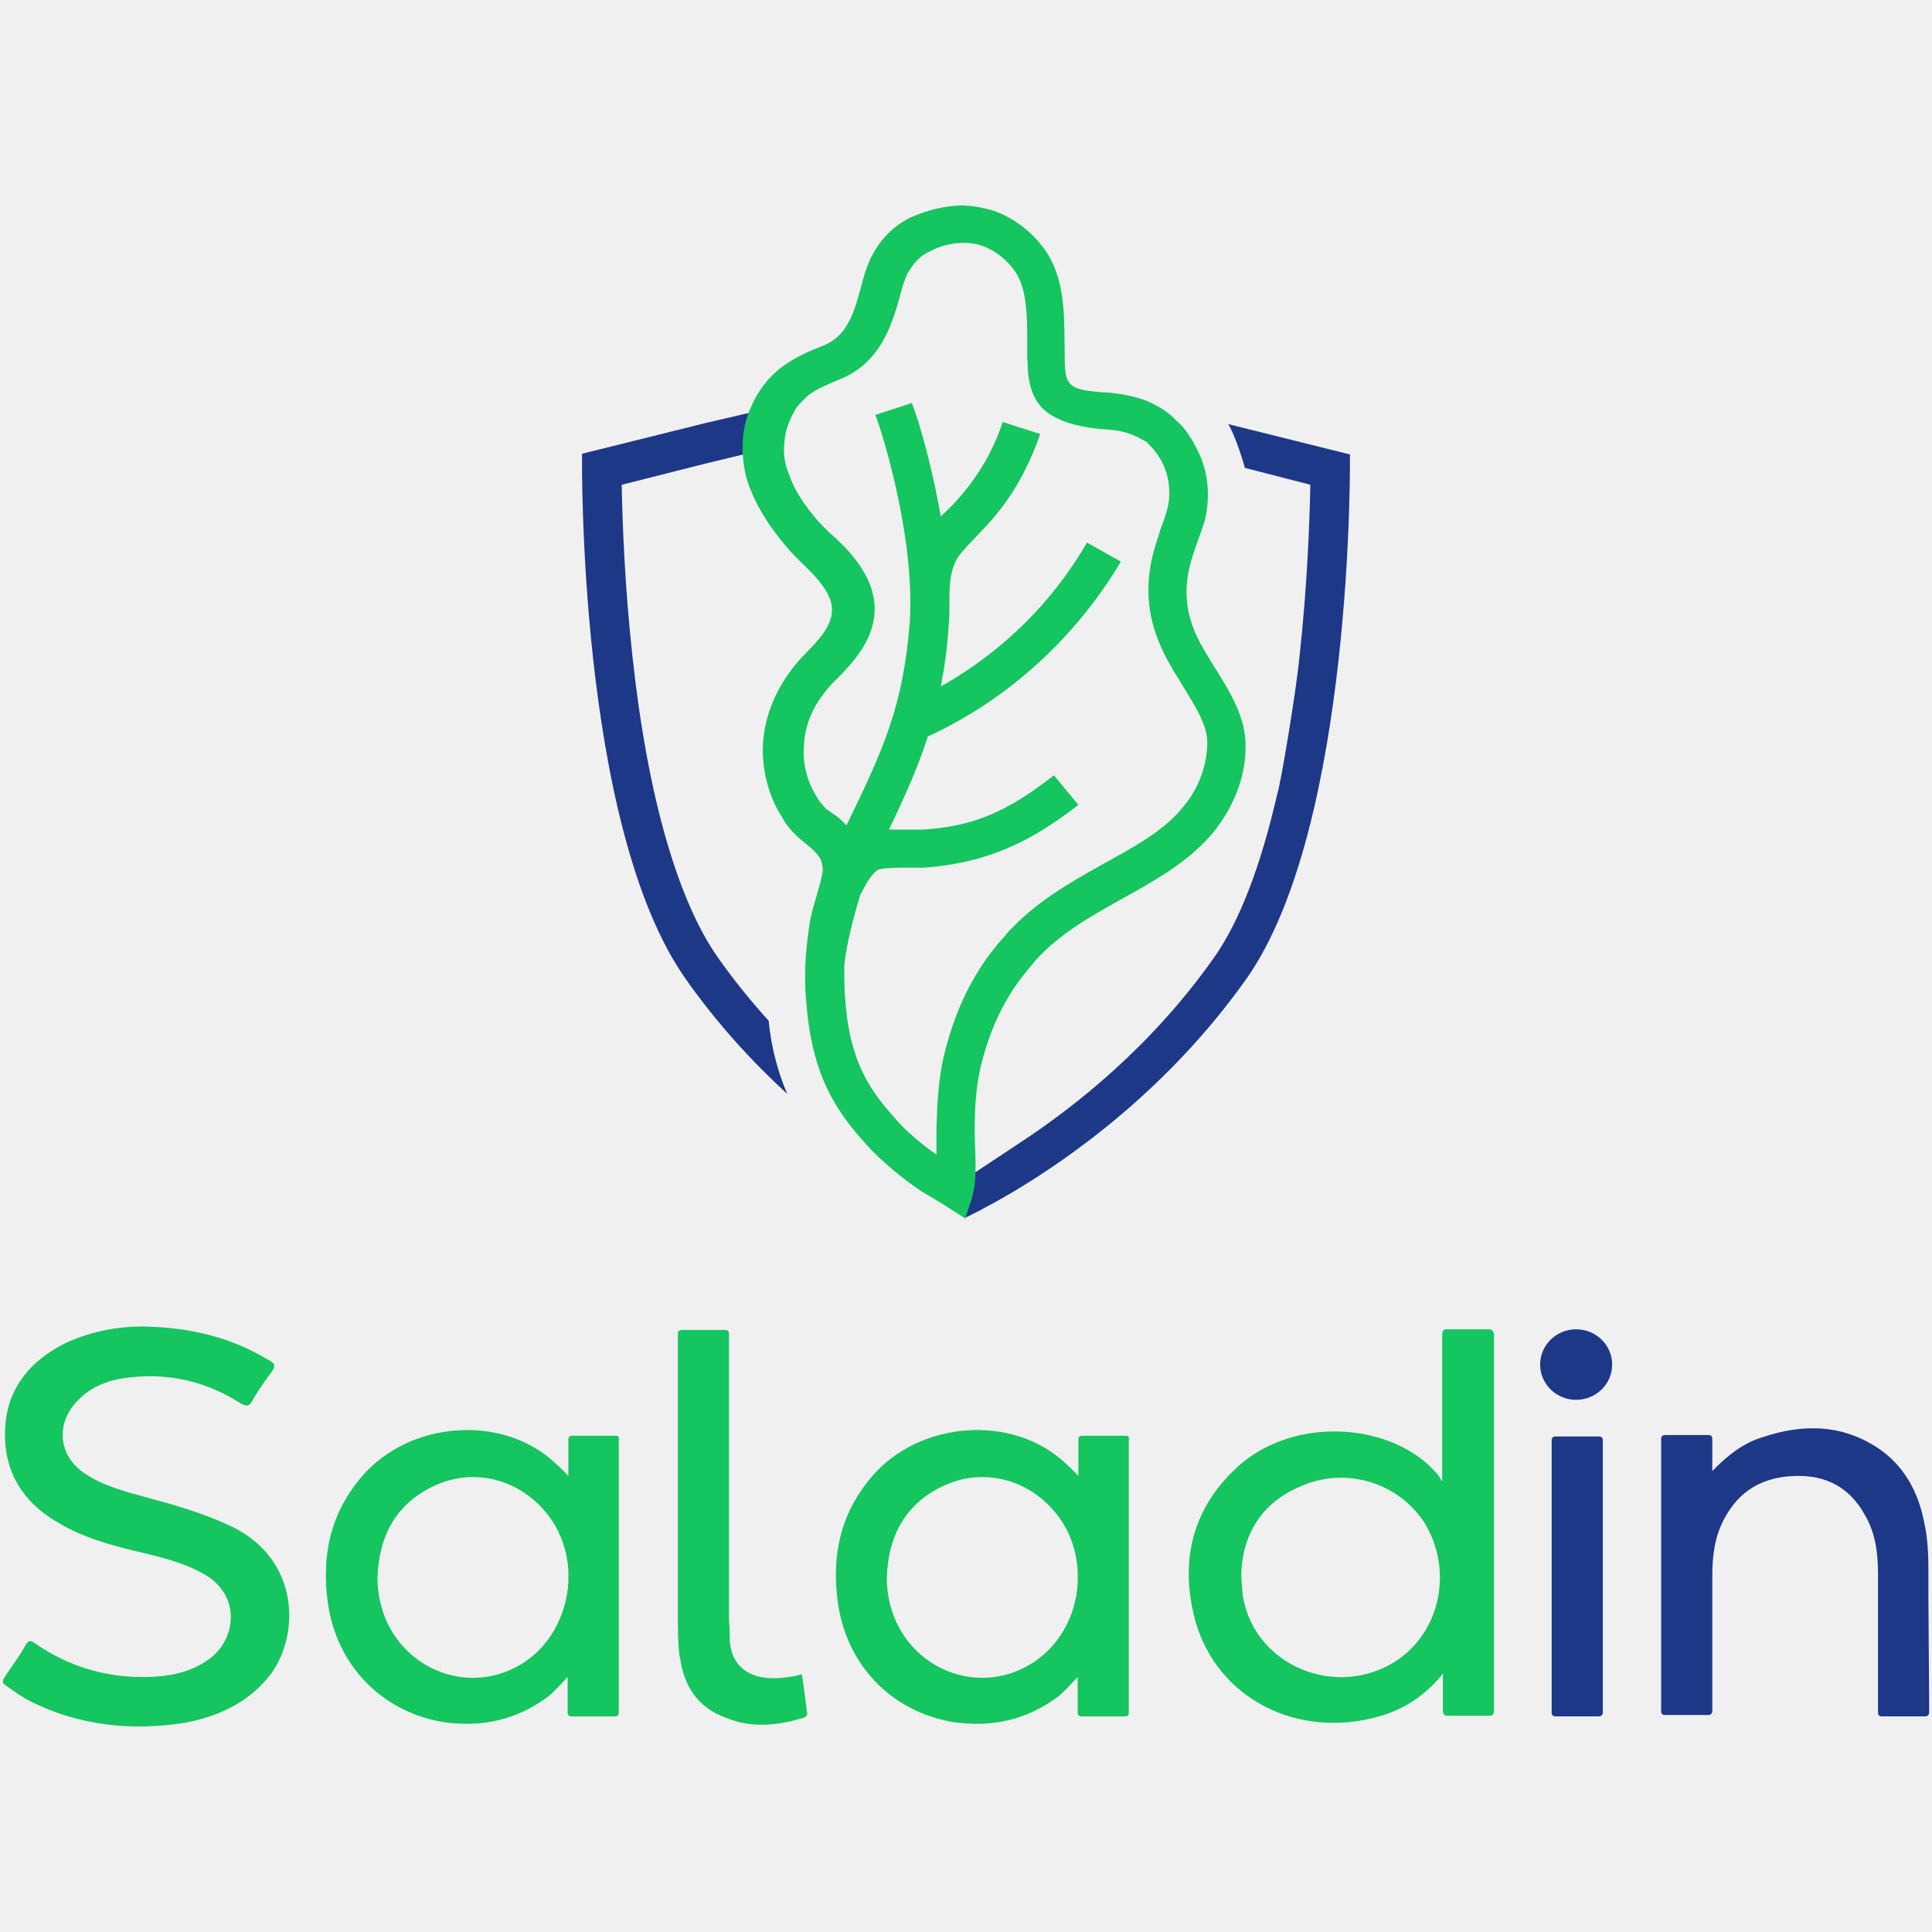
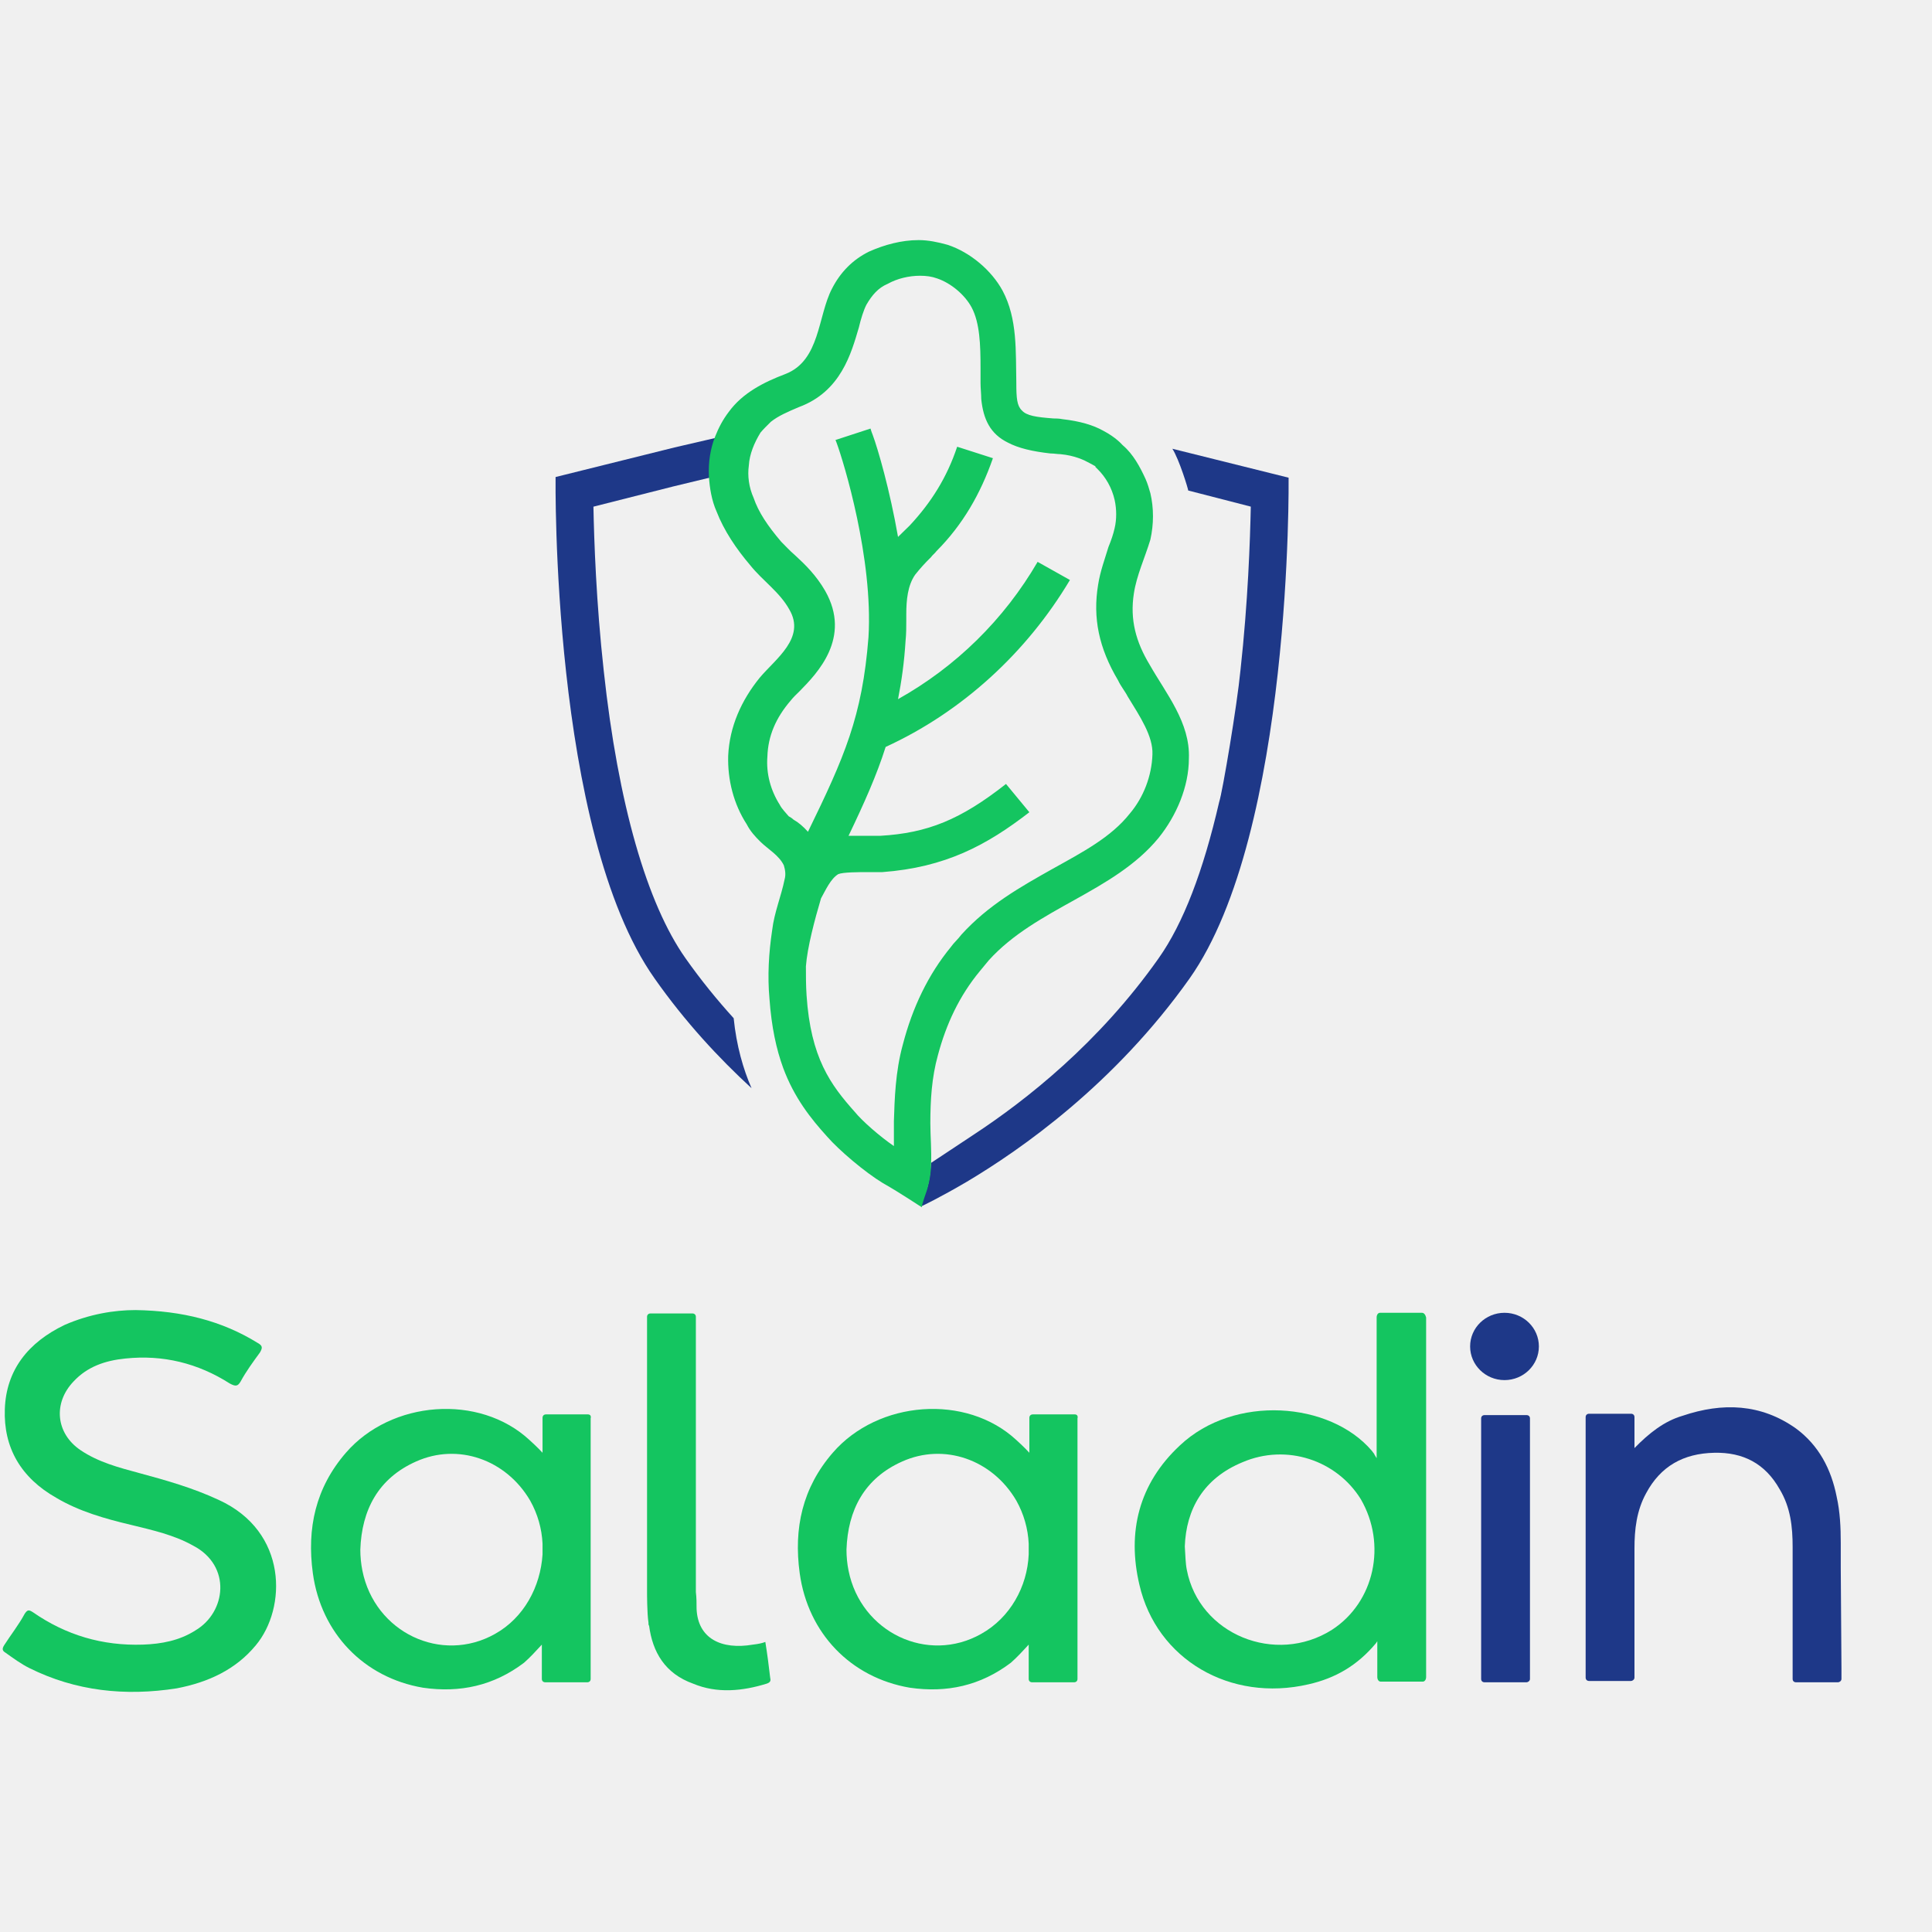
- <svg xmlns="http://www.w3.org/2000/svg" width="58" height="58" viewBox="10 10 42 32" fill="none">
+ <svg xmlns="http://www.w3.org/2000/svg" width="58" height="58" viewBox="10 10 44 32" fill="none">
  <path d="M37.922 21.502C37.875 21.762 37.812 22.023 37.765 22.253C37.843 22.008 37.891 21.762 37.922 21.502Z" fill="white" />
  <path d="M39.347 14.879L36.7 14.22C36.857 14.465 37.061 15.14 37.061 15.171L38.486 15.538C38.47 16.305 38.423 17.7 38.251 19.263C38.172 20.076 37.844 22.023 37.765 22.268C37.405 23.831 36.951 25.027 36.387 25.824C35.025 27.756 33.365 29.059 32.175 29.841L31.204 30.484C31.188 30.668 31.172 30.852 31.125 31.021C31.11 31.067 30.953 31.45 31 31.465C31 31.465 31.392 31.282 32.018 30.914C33.255 30.178 35.385 28.691 37.092 26.284C39.441 22.958 39.347 14.879 39.347 14.879Z" fill="#1E3888" />
  <path d="M26.709 27.189C26.333 26.775 25.958 26.315 25.613 25.825C24.736 24.583 24.078 22.314 23.75 19.279C23.577 17.715 23.53 16.305 23.515 15.539L25.331 15.079L26.412 14.818C26.396 14.511 26.443 14.22 26.553 13.914L25.363 14.19L22.653 14.864C22.653 14.864 22.544 22.942 24.908 26.284C25.597 27.265 26.365 28.093 27.116 28.783C26.928 28.354 26.772 27.817 26.709 27.189Z" fill="#1E3888" />
  <path d="M36.184 19.141C35.87 18.62 35.73 18.114 35.823 17.516C35.886 17.102 36.074 16.703 36.199 16.29C36.278 15.937 36.278 15.569 36.199 15.232C36.168 15.125 36.137 15.017 36.09 14.91C35.964 14.634 35.808 14.343 35.573 14.143C35.573 14.143 35.573 14.143 35.557 14.128C35.557 14.128 35.416 13.96 35.119 13.806C34.9 13.684 34.602 13.592 34.195 13.546C34.117 13.53 34.038 13.53 33.991 13.53C33.6 13.5 33.38 13.469 33.271 13.346C33.161 13.239 33.146 13.07 33.146 12.718C33.13 12.013 33.177 11.262 32.832 10.618C32.582 10.158 32.096 9.744 31.579 9.575C31.36 9.514 31.141 9.468 30.922 9.468C30.53 9.468 30.139 9.575 29.794 9.729C29.418 9.913 29.137 10.204 28.949 10.572C28.62 11.2 28.682 12.212 27.884 12.519C27.398 12.703 26.913 12.948 26.6 13.377C26.459 13.561 26.365 13.745 26.286 13.944C26.177 14.22 26.13 14.527 26.145 14.849C26.161 15.109 26.208 15.4 26.318 15.646C26.49 16.09 26.772 16.504 27.085 16.872C27.367 17.225 27.759 17.485 27.978 17.884C28.354 18.528 27.665 19.003 27.304 19.432C26.881 19.953 26.615 20.551 26.584 21.21C26.568 21.762 26.709 22.314 27.007 22.774C27.085 22.927 27.195 23.05 27.32 23.172C27.492 23.341 27.743 23.479 27.852 23.709C27.884 23.816 27.899 23.924 27.868 24.031C27.79 24.414 27.633 24.782 27.586 25.181C27.508 25.702 27.477 26.223 27.524 26.744C27.57 27.388 27.68 27.894 27.837 28.323C28.087 28.998 28.463 29.473 28.839 29.887C29.105 30.193 29.7 30.699 30.108 30.945C30.515 31.174 30.985 31.496 31 31.496C30.969 31.481 31.125 31.082 31.125 31.052C31.172 30.883 31.204 30.699 31.204 30.515C31.219 30.193 31.188 29.887 31.188 29.58C31.188 29.059 31.219 28.538 31.36 28.032C31.548 27.327 31.846 26.683 32.316 26.116C32.378 26.039 32.456 25.947 32.519 25.87C33.6 24.675 35.369 24.322 36.387 23.081C36.794 22.575 37.076 21.916 37.076 21.272C37.108 20.459 36.559 19.8 36.184 19.141ZM35.73 22.529C35.307 23.065 34.665 23.402 33.975 23.786C33.239 24.2 32.504 24.613 31.893 25.288C31.814 25.395 31.721 25.472 31.658 25.564C31.141 26.192 30.781 26.944 30.562 27.787C30.389 28.415 30.374 29.044 30.358 29.534C30.358 29.672 30.358 29.81 30.358 29.948C30.358 29.994 30.358 30.055 30.358 30.101C30.045 29.887 29.638 29.534 29.465 29.32C28.917 28.706 28.463 28.093 28.369 26.668C28.354 26.438 28.354 26.223 28.354 26.008C28.385 25.579 28.557 24.935 28.698 24.46C28.808 24.261 28.917 24.016 29.09 23.908C29.199 23.862 29.559 23.862 29.747 23.862C29.873 23.862 29.982 23.862 30.092 23.862C31.533 23.755 32.472 23.249 33.443 22.498L32.911 21.854C31.877 22.667 31.125 22.973 30.045 23.035C29.982 23.035 29.873 23.035 29.779 23.035C29.622 23.035 29.465 23.035 29.325 23.035C29.685 22.283 29.966 21.655 30.17 21.011C31.908 20.214 33.38 18.865 34.367 17.209L33.631 16.796C32.864 18.114 31.767 19.187 30.452 19.923C30.53 19.524 30.593 19.095 30.624 18.589C30.64 18.436 30.64 18.282 30.64 18.145C30.64 18.129 30.64 18.114 30.64 18.114C30.64 18.083 30.64 18.037 30.64 17.991C30.64 17.669 30.671 17.332 30.843 17.087C30.953 16.949 31.063 16.826 31.204 16.688C31.235 16.642 31.282 16.611 31.329 16.55C31.924 15.952 32.331 15.247 32.613 14.435L31.799 14.174C31.564 14.879 31.204 15.447 30.718 15.968C30.687 15.998 30.64 16.044 30.593 16.09C30.546 16.136 30.515 16.167 30.452 16.228C30.264 15.155 29.998 14.236 29.873 13.898C29.841 13.822 29.826 13.76 29.826 13.76L29.027 14.021C29.027 14.021 29.043 14.052 29.058 14.098C29.215 14.527 29.888 16.719 29.779 18.512C29.638 20.321 29.23 21.241 28.401 22.943C28.291 22.82 28.181 22.728 28.072 22.667C28.04 22.636 27.993 22.605 27.962 22.59C27.899 22.513 27.805 22.421 27.759 22.329C27.555 22.008 27.445 21.624 27.477 21.226C27.492 20.766 27.665 20.352 28.009 19.953C28.056 19.892 28.134 19.815 28.213 19.739C28.604 19.34 29.403 18.528 28.792 17.455C28.588 17.102 28.338 16.857 28.103 16.642C27.978 16.535 27.884 16.428 27.79 16.336C27.477 15.968 27.273 15.661 27.163 15.339C27.054 15.094 27.022 14.833 27.054 14.603C27.069 14.343 27.179 14.082 27.32 13.852C27.383 13.776 27.477 13.684 27.555 13.607C27.727 13.469 27.946 13.377 28.197 13.27C29.152 12.917 29.387 12.043 29.559 11.461C29.606 11.262 29.669 11.062 29.732 10.94C29.857 10.725 29.998 10.556 30.217 10.464C30.436 10.342 30.703 10.28 30.953 10.28C31.094 10.28 31.219 10.296 31.345 10.342C31.658 10.449 31.971 10.71 32.128 11.001C32.316 11.354 32.331 11.86 32.331 12.381C32.331 12.503 32.331 12.595 32.331 12.718C32.331 12.856 32.347 12.963 32.347 13.086C32.394 13.546 32.55 13.883 32.958 14.082C33.193 14.205 33.506 14.281 33.929 14.328C33.929 14.328 33.929 14.328 33.944 14.328C34.007 14.328 34.085 14.343 34.148 14.343C34.477 14.373 34.696 14.481 34.806 14.542C34.868 14.573 34.915 14.603 34.947 14.619V14.634L34.993 14.68C35.181 14.864 35.322 15.109 35.385 15.385C35.432 15.6 35.432 15.83 35.385 16.029C35.354 16.167 35.307 16.305 35.244 16.458C35.166 16.719 35.056 17.01 35.009 17.317C34.884 18.068 35.025 18.758 35.463 19.494C35.526 19.631 35.62 19.739 35.682 19.861C35.964 20.321 36.262 20.766 36.246 21.18C36.231 21.67 36.043 22.161 35.73 22.529Z" fill="#14C560" />
  <path d="M13.085 33.836C14.15 33.852 15.058 34.082 15.873 34.587C15.982 34.649 15.982 34.695 15.92 34.802C15.763 35.017 15.606 35.231 15.481 35.461C15.418 35.569 15.371 35.584 15.231 35.507C14.51 35.047 13.712 34.848 12.85 34.94C12.396 34.986 11.989 35.124 11.676 35.461C11.206 35.952 11.269 36.642 11.832 37.025C12.239 37.301 12.709 37.423 13.164 37.546C13.79 37.715 14.385 37.883 14.98 38.159C16.562 38.88 16.53 40.627 15.826 41.47C15.371 42.022 14.745 42.313 14.025 42.451C12.85 42.635 11.723 42.513 10.674 41.992C10.486 41.9 10.298 41.762 10.125 41.639C10.047 41.593 10.047 41.547 10.094 41.47C10.251 41.225 10.423 41.011 10.564 40.75C10.627 40.658 10.658 40.658 10.752 40.719C11.504 41.24 12.334 41.486 13.257 41.455C13.68 41.44 14.087 41.363 14.448 41.133C15.152 40.719 15.278 39.661 14.401 39.202C13.962 38.956 13.477 38.849 12.976 38.726C12.396 38.589 11.801 38.42 11.284 38.113C10.47 37.653 10.078 36.964 10.11 36.09C10.141 35.201 10.642 34.572 11.472 34.174C12.036 33.928 12.6 33.836 13.085 33.836Z" fill="#14C560" />
  <path d="M42.385 33.898H41.43C41.383 33.898 41.352 33.944 41.352 34.005V37.209C41.32 37.163 41.289 37.101 41.289 37.101C41.273 37.086 41.258 37.055 41.242 37.04C40.287 35.921 38.11 35.752 36.873 36.917C35.933 37.791 35.667 38.895 35.949 40.091C36.34 41.792 38.016 42.773 39.801 42.359C40.412 42.221 40.913 41.93 41.336 41.424L41.367 41.378V42.191C41.367 42.252 41.399 42.298 41.446 42.298H42.401C42.448 42.298 42.479 42.252 42.479 42.191V34.005C42.464 33.944 42.432 33.898 42.385 33.898ZM40.334 41.118C39.05 41.93 37.311 41.225 37.029 39.753C36.998 39.6 36.998 39.431 36.983 39.217C37.014 38.374 37.405 37.669 38.298 37.301C39.3 36.871 40.443 37.255 40.992 38.144C41.587 39.171 41.305 40.489 40.334 41.118Z" fill="#14C560" />
  <path d="M34.477 36.212H33.522C33.475 36.212 33.443 36.243 33.443 36.289V37.086C33.334 36.964 33.146 36.795 33.146 36.795C32.003 35.737 29.998 35.891 28.965 37.086C28.276 37.883 28.072 38.803 28.213 39.83C28.401 41.194 29.372 42.206 30.718 42.436C31.564 42.559 32.331 42.39 33.02 41.869C33.161 41.746 33.287 41.608 33.428 41.455V42.237C33.428 42.283 33.459 42.313 33.506 42.313H34.461C34.508 42.313 34.539 42.283 34.539 42.237V36.304C34.555 36.243 34.524 36.212 34.477 36.212ZM32.347 41.21C31.126 41.9 29.607 41.179 29.325 39.769C29.293 39.615 29.278 39.447 29.278 39.294C29.309 38.389 29.685 37.669 30.546 37.285C31.502 36.856 32.598 37.239 33.146 38.175C33.318 38.481 33.412 38.818 33.428 39.156V39.401C33.396 40.137 33.005 40.842 32.347 41.21Z" fill="#14C560" />
  <path d="M23.39 36.212H22.434C22.387 36.212 22.356 36.243 22.356 36.289V37.086C22.246 36.964 22.058 36.795 22.058 36.795C20.915 35.737 18.911 35.891 17.877 37.086C17.188 37.883 16.985 38.803 17.125 39.83C17.313 41.194 18.284 42.206 19.631 42.436C20.477 42.559 21.244 42.39 21.933 41.869C22.074 41.746 22.199 41.608 22.34 41.455V42.237C22.34 42.283 22.372 42.313 22.419 42.313H23.374C23.421 42.313 23.452 42.283 23.452 42.237V36.304C23.468 36.243 23.437 36.212 23.39 36.212ZM21.276 41.21C20.054 41.9 18.535 41.179 18.253 39.769C18.222 39.615 18.206 39.447 18.206 39.294C18.237 38.389 18.613 37.669 19.475 37.285C20.43 36.856 21.526 37.239 22.074 38.175C22.246 38.481 22.34 38.818 22.356 39.156V39.401C22.309 40.137 21.933 40.842 21.276 41.21Z" fill="#14C560" />
  <path d="M27.54 42.206C27.508 41.93 27.477 41.685 27.43 41.394C27.352 41.424 27.273 41.44 27.148 41.455C26.428 41.578 25.895 41.317 25.864 40.643C25.864 40.52 25.864 40.382 25.848 40.259V34.051C25.848 34.02 25.848 34.005 25.848 33.99C25.848 33.944 25.817 33.913 25.77 33.913H24.815C24.768 33.913 24.736 33.944 24.736 33.99V40.275C24.736 40.275 24.736 40.75 24.768 40.949C24.768 40.98 24.768 41.011 24.783 41.026C24.862 41.624 25.143 42.114 25.785 42.344C26.334 42.574 26.913 42.513 27.461 42.344C27.555 42.313 27.555 42.267 27.54 42.206Z" fill="#14C560" />
  <path d="M51.938 42.145C51.938 42.099 51.938 42.053 51.938 41.992L51.922 39.707C51.922 39.523 51.922 39.324 51.922 39.14C51.922 38.788 51.907 38.435 51.828 38.083C51.703 37.454 51.421 36.917 50.904 36.534C50.106 35.967 49.229 35.936 48.321 36.243C47.898 36.366 47.553 36.642 47.224 36.979V36.274C47.224 36.228 47.193 36.197 47.146 36.197H46.253C46.222 36.197 46.206 36.197 46.191 36.197C46.144 36.197 46.112 36.228 46.112 36.274V36.35V42.206C46.112 42.252 46.144 42.283 46.191 42.283H47.146C47.177 42.283 47.224 42.252 47.224 42.206V39.263C47.224 38.834 47.271 38.404 47.49 38.006C47.819 37.393 48.336 37.101 49.041 37.086C49.699 37.071 50.2 37.331 50.529 37.914C50.779 38.328 50.826 38.772 50.826 39.232C50.826 39.34 50.826 39.447 50.826 39.539C50.826 40.397 50.826 41.256 50.826 42.114V42.237C50.826 42.283 50.857 42.313 50.904 42.313H51.86C51.891 42.313 51.938 42.283 51.938 42.237V42.175C51.938 42.16 51.938 42.16 51.938 42.145Z" fill="#1E3888" />
  <path d="M44.766 42.313H43.81C43.763 42.313 43.732 42.283 43.732 42.237V36.304C43.732 36.258 43.763 36.228 43.81 36.228H44.766C44.813 36.228 44.844 36.258 44.844 36.304V42.237C44.844 42.283 44.797 42.313 44.766 42.313Z" fill="#1E3888" />
  <path d="M44.264 35.431C44.697 35.431 45.047 35.087 45.047 34.664C45.047 34.241 44.697 33.898 44.264 33.898C43.832 33.898 43.481 34.241 43.481 34.664C43.481 35.087 43.832 35.431 44.264 35.431Z" fill="#1E3888" />
</svg>
